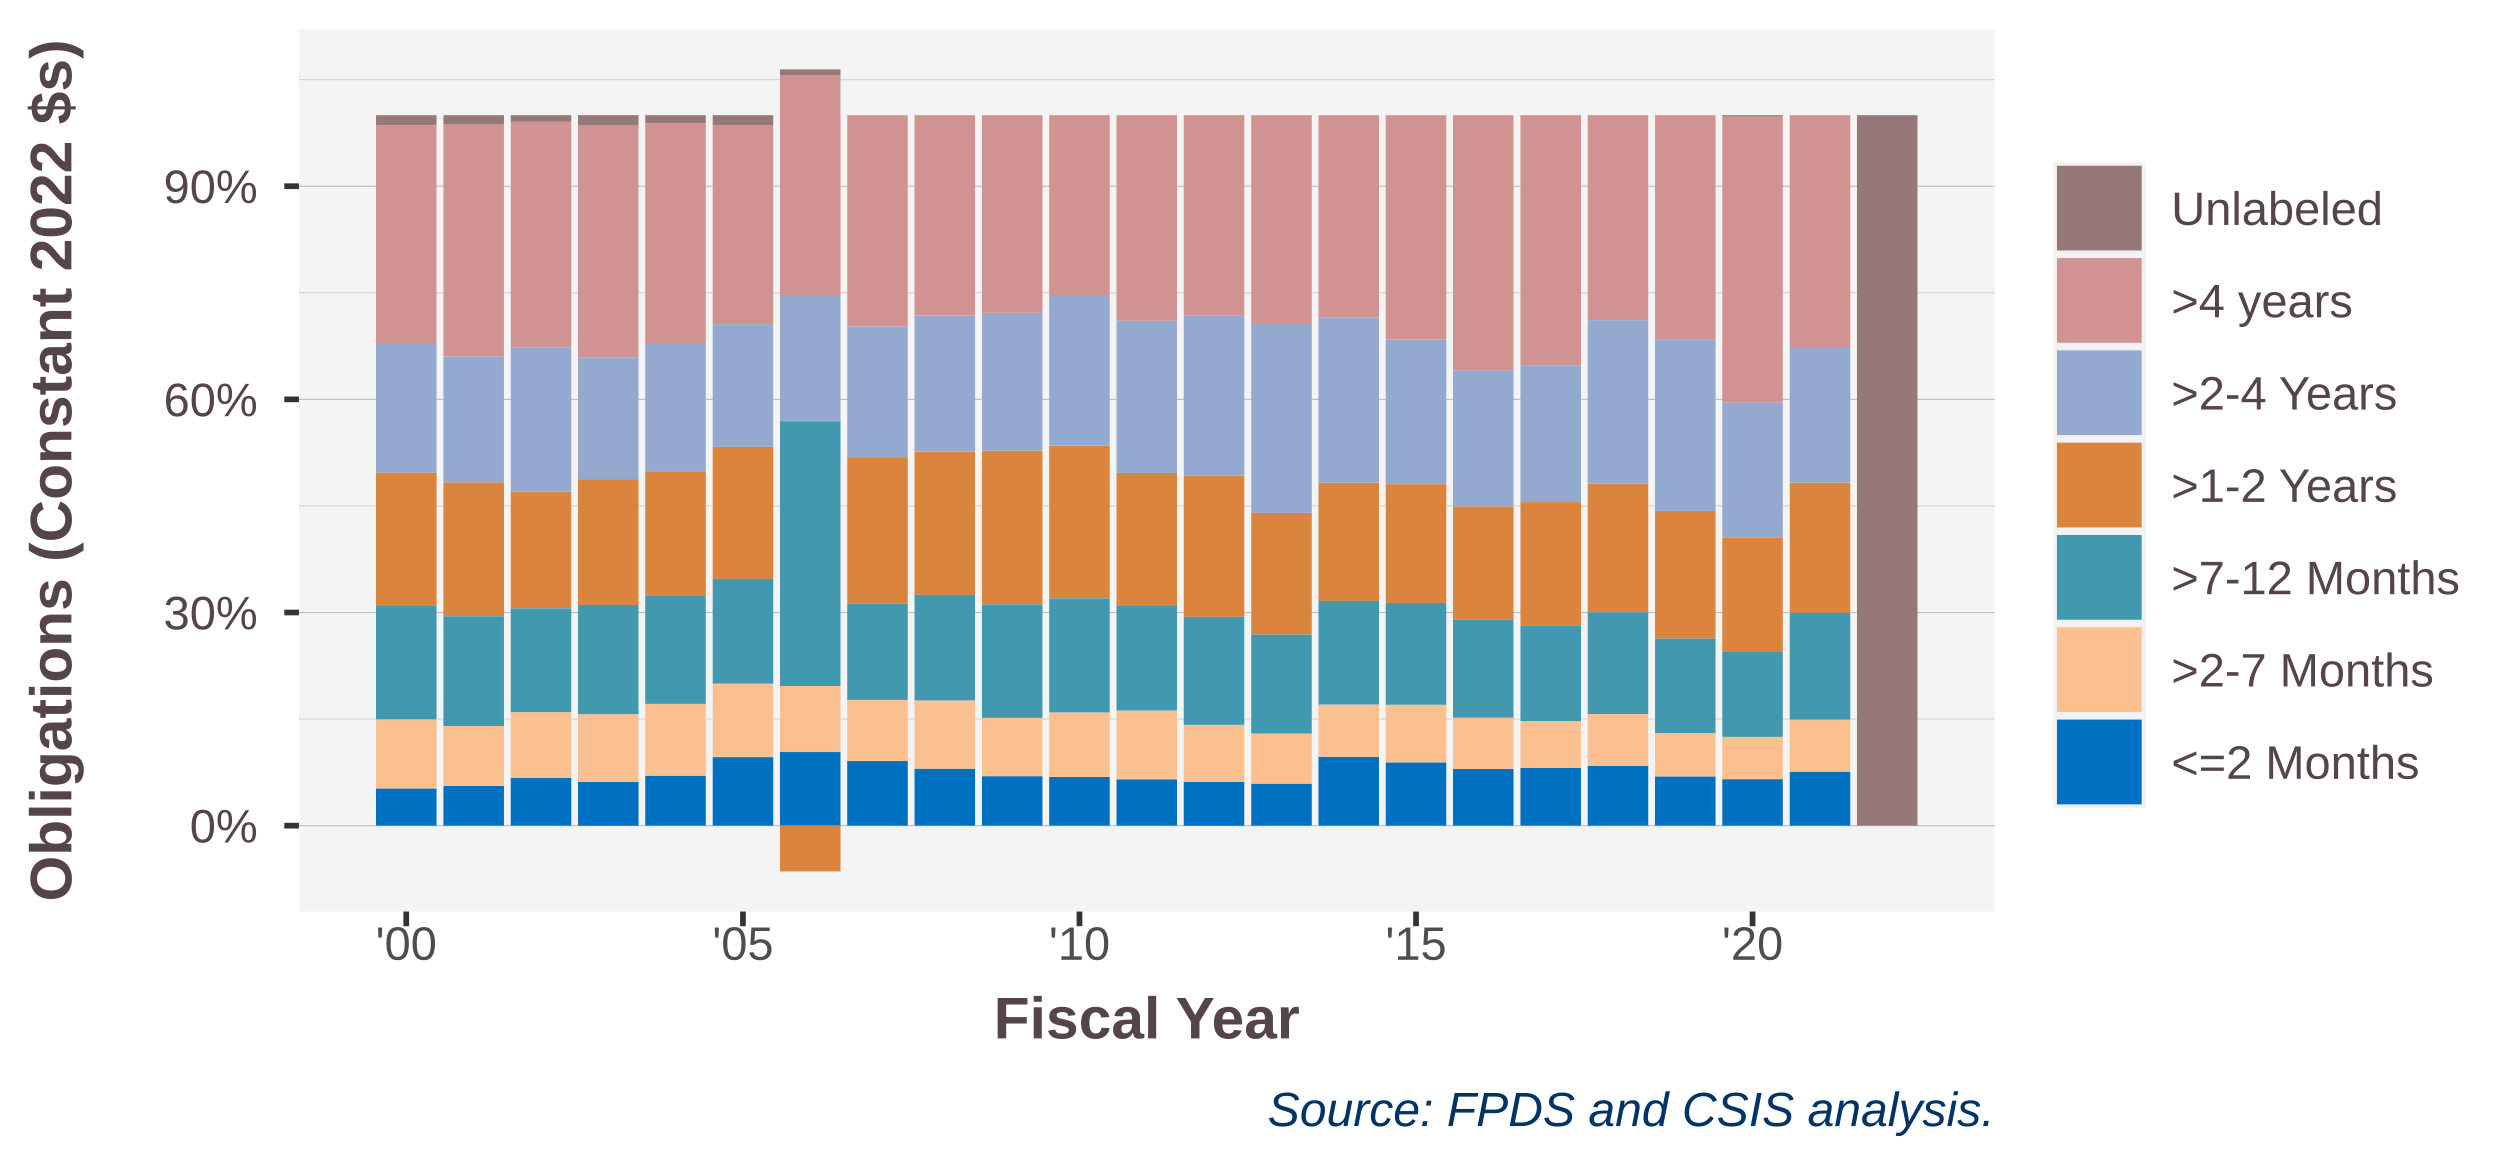
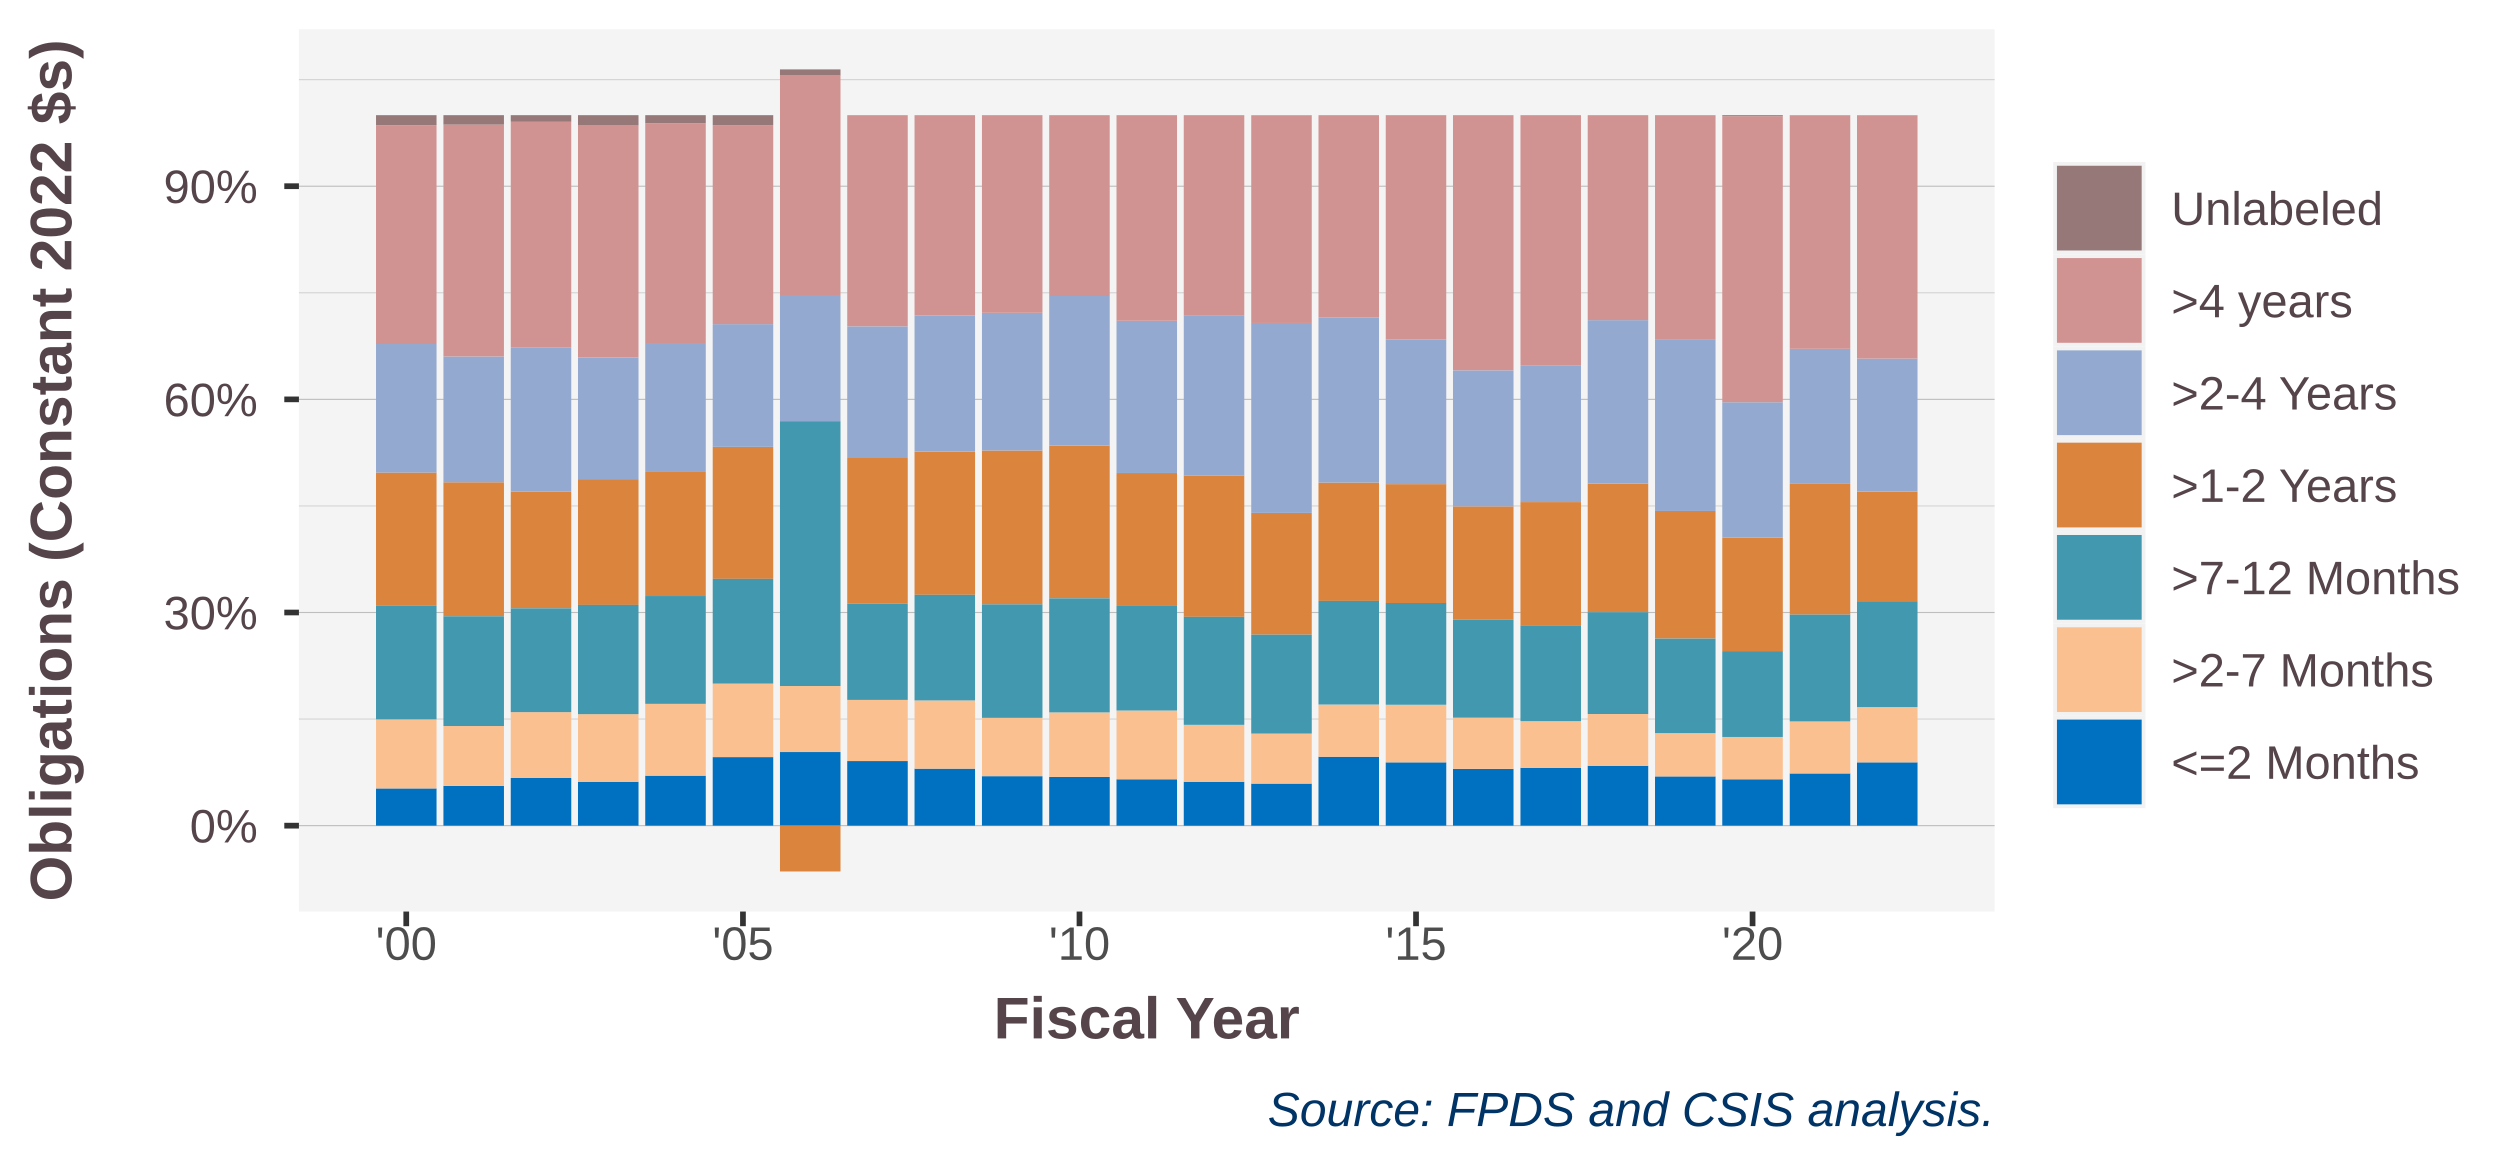
<svg xmlns="http://www.w3.org/2000/svg" class="svglite" width="468.00pt" height="216.00pt" viewBox="0 0 468.00 216.00">
  <defs>
    <style type="text/css">
    .svglite line, .svglite polyline, .svglite polygon, .svglite path, .svglite rect, .svglite circle {
      fill: none;
      stroke: #000000;
      stroke-linecap: round;
      stroke-linejoin: round;
      stroke-miterlimit: 10.00;
    }
    .svglite text {
      white-space: pre;
    }
  </style>
  </defs>
  <rect width="100%" height="100%" style="stroke: none; fill: #FFFFFF;" />
  <defs>
    <clipPath id="cpMC4wMHw0NjguMDB8MC4wMHwyMTYuMDA=">
      <rect x="0.00" y="0.00" width="468.00" height="216.00" />
    </clipPath>
  </defs>
  <g clip-path="url(#cpMC4wMHw0NjguMDB8MC4wMHwyMTYuMDA=)">
    <rect x="0.00" y="0.00" width="468.00" height="216.00" style="stroke-width: 1.07; stroke: #FFFFFF; fill: #FFFFFF;" />
  </g>
  <defs>
    <clipPath id="cpNTUuOTZ8MzczLjM5fDUuNDh8MTcwLjY0">
      <rect x="55.96" y="5.48" width="317.43" height="165.16" />
    </clipPath>
  </defs>
  <g clip-path="url(#cpNTUuOTZ8MzczLjM5fDUuNDh8MTcwLjY0)">
    <rect x="55.96" y="5.48" width="317.43" height="165.16" style="stroke-width: 1.07; stroke: none; fill: #F4F4F4;" />
    <polyline points="55.96,134.61 373.39,134.61 " style="stroke-width: 0.21; stroke: #D3D3D3; stroke-linecap: butt;" />
    <polyline points="55.96,94.71 373.39,94.71 " style="stroke-width: 0.21; stroke: #D3D3D3; stroke-linecap: butt;" />
    <polyline points="55.96,54.81 373.39,54.81 " style="stroke-width: 0.21; stroke: #D3D3D3; stroke-linecap: butt;" />
    <polyline points="55.96,14.91 373.39,14.91 " style="stroke-width: 0.21; stroke: #D3D3D3; stroke-linecap: butt;" />
    <polyline points="55.96,154.56 373.39,154.56 " style="stroke-width: 0.21; stroke: #BEBEBE; stroke-linecap: butt;" />
    <polyline points="55.96,114.66 373.39,114.66 " style="stroke-width: 0.21; stroke: #BEBEBE; stroke-linecap: butt;" />
    <polyline points="55.96,74.76 373.39,74.76 " style="stroke-width: 0.21; stroke: #BEBEBE; stroke-linecap: butt;" />
    <polyline points="55.96,34.86 373.39,34.86 " style="stroke-width: 0.21; stroke: #BEBEBE; stroke-linecap: butt;" />
    <rect x="70.39" y="147.59" width="11.33" height="6.97" style="stroke-width: 1.07; stroke: none; stroke-linecap: butt; stroke-linejoin: miter; fill: #0070C0;" />
    <rect x="83.01" y="147.11" width="11.33" height="7.45" style="stroke-width: 1.07; stroke: none; stroke-linecap: butt; stroke-linejoin: miter; fill: #0070C0;" />
    <rect x="95.61" y="145.64" width="11.33" height="8.92" style="stroke-width: 1.07; stroke: none; stroke-linecap: butt; stroke-linejoin: miter; fill: #0070C0;" />
    <rect x="108.20" y="146.34" width="11.33" height="8.23" style="stroke-width: 1.07; stroke: none; stroke-linecap: butt; stroke-linejoin: miter; fill: #0070C0;" />
    <rect x="120.79" y="145.20" width="11.33" height="9.36" style="stroke-width: 1.07; stroke: none; stroke-linecap: butt; stroke-linejoin: miter; fill: #0070C0;" />
    <rect x="133.42" y="141.73" width="11.33" height="12.83" style="stroke-width: 1.07; stroke: none; stroke-linecap: butt; stroke-linejoin: miter; fill: #0070C0;" />
    <rect x="146.01" y="140.78" width="11.33" height="13.78" style="stroke-width: 1.07; stroke: none; stroke-linecap: butt; stroke-linejoin: miter; fill: #0070C0;" />
    <rect x="158.60" y="142.47" width="11.33" height="12.09" style="stroke-width: 1.07; stroke: none; stroke-linecap: butt; stroke-linejoin: miter; fill: #0070C0;" />
    <rect x="171.20" y="143.89" width="11.33" height="10.67" style="stroke-width: 1.07; stroke: none; stroke-linecap: butt; stroke-linejoin: miter; fill: #0070C0;" />
    <rect x="183.82" y="145.30" width="11.33" height="9.26" style="stroke-width: 1.07; stroke: none; stroke-linecap: butt; stroke-linejoin: miter; fill: #0070C0;" />
    <rect x="196.41" y="145.44" width="11.33" height="9.12" style="stroke-width: 1.07; stroke: none; stroke-linecap: butt; stroke-linejoin: miter; fill: #0070C0;" />
    <rect x="209.01" y="145.88" width="11.33" height="8.68" style="stroke-width: 1.07; stroke: none; stroke-linecap: butt; stroke-linejoin: miter; fill: #0070C0;" />
    <rect x="221.60" y="146.34" width="11.33" height="8.23" style="stroke-width: 1.07; stroke: none; stroke-linecap: butt; stroke-linejoin: miter; fill: #0070C0;" />
    <rect x="234.23" y="146.68" width="11.33" height="7.88" style="stroke-width: 1.07; stroke: none; stroke-linecap: butt; stroke-linejoin: miter; fill: #0070C0;" />
    <rect x="246.82" y="141.66" width="11.33" height="12.90" style="stroke-width: 1.07; stroke: none; stroke-linecap: butt; stroke-linejoin: miter; fill: #0070C0;" />
    <rect x="259.41" y="142.71" width="11.33" height="11.85" style="stroke-width: 1.07; stroke: none; stroke-linecap: butt; stroke-linejoin: miter; fill: #0070C0;" />
    <rect x="272.00" y="143.93" width="11.33" height="10.63" style="stroke-width: 1.07; stroke: none; stroke-linecap: butt; stroke-linejoin: miter; fill: #0070C0;" />
    <rect x="284.63" y="143.72" width="11.33" height="10.84" style="stroke-width: 1.07; stroke: none; stroke-linecap: butt; stroke-linejoin: miter; fill: #0070C0;" />
    <rect x="297.22" y="143.35" width="11.33" height="11.21" style="stroke-width: 1.07; stroke: none; stroke-linecap: butt; stroke-linejoin: miter; fill: #0070C0;" />
    <rect x="309.82" y="145.34" width="11.33" height="9.22" style="stroke-width: 1.07; stroke: none; stroke-linecap: butt; stroke-linejoin: miter; fill: #0070C0;" />
-     <rect x="322.41" y="145.86" width="11.33" height="8.70" style="stroke-width: 1.07; stroke: none; stroke-linecap: butt; stroke-linejoin: miter; fill: #0070C0;" />
-     <rect x="335.04" y="144.45" width="11.33" height="10.11" style="stroke-width: 1.07; stroke: none; stroke-linecap: butt; stroke-linejoin: miter; fill: #0070C0;" />
-     <rect x="70.39" y="88.46" width="11.33" height="24.96" style="stroke-width: 1.07; stroke: none; stroke-linecap: butt; stroke-linejoin: miter; fill: #DB843D;" />
+     <rect x="322.41" y="145.88" width="11.33" height="8.68" style="stroke-width: 1.07; stroke: none; stroke-linecap: butt; stroke-linejoin: miter; fill: #0070C0;" />
+     <rect x="335.04" y="144.78" width="11.33" height="9.78" style="stroke-width: 1.07; stroke: none; stroke-linecap: butt; stroke-linejoin: miter; fill: #0070C0;" />
+     <rect x="347.63" y="142.71" width="11.33" height="11.85" style="stroke-width: 1.07; stroke: none; stroke-linecap: butt; stroke-linejoin: miter; fill: #0070C0;" />
+     <rect x="70.39" y="88.45" width="11.33" height="24.96" style="stroke-width: 1.07; stroke: none; stroke-linecap: butt; stroke-linejoin: miter; fill: #DB843D;" />
    <rect x="83.01" y="90.28" width="11.33" height="25.09" style="stroke-width: 1.07; stroke: none; stroke-linecap: butt; stroke-linejoin: miter; fill: #DB843D;" />
    <rect x="95.61" y="92.05" width="11.33" height="21.82" style="stroke-width: 1.07; stroke: none; stroke-linecap: butt; stroke-linejoin: miter; fill: #DB843D;" />
    <rect x="108.20" y="89.69" width="11.33" height="23.55" style="stroke-width: 1.07; stroke: none; stroke-linecap: butt; stroke-linejoin: miter; fill: #DB843D;" />
    <rect x="120.79" y="88.35" width="11.33" height="23.23" style="stroke-width: 1.07; stroke: none; stroke-linecap: butt; stroke-linejoin: miter; fill: #DB843D;" />
    <rect x="133.42" y="83.65" width="11.33" height="24.71" style="stroke-width: 1.07; stroke: none; stroke-linecap: butt; stroke-linejoin: miter; fill: #DB843D;" />
    <rect x="146.01" y="154.56" width="11.33" height="8.58" style="stroke-width: 1.07; stroke: none; stroke-linecap: butt; stroke-linejoin: miter; fill: #DB843D;" />
    <rect x="158.60" y="85.73" width="11.33" height="27.25" style="stroke-width: 1.07; stroke: none; stroke-linecap: butt; stroke-linejoin: miter; fill: #DB843D;" />
    <rect x="171.20" y="84.54" width="11.33" height="26.81" style="stroke-width: 1.07; stroke: none; stroke-linecap: butt; stroke-linejoin: miter; fill: #DB843D;" />
    <rect x="183.82" y="84.33" width="11.33" height="28.82" style="stroke-width: 1.07; stroke: none; stroke-linecap: butt; stroke-linejoin: miter; fill: #DB843D;" />
    <rect x="196.41" y="83.41" width="11.33" height="28.59" style="stroke-width: 1.07; stroke: none; stroke-linecap: butt; stroke-linejoin: miter; fill: #DB843D;" />
-     <rect x="209.01" y="88.54" width="11.33" height="24.78" style="stroke-width: 1.07; stroke: none; stroke-linecap: butt; stroke-linejoin: miter; fill: #DB843D;" />
+     <rect x="209.01" y="88.55" width="11.33" height="24.76" style="stroke-width: 1.07; stroke: none; stroke-linecap: butt; stroke-linejoin: miter; fill: #DB843D;" />
    <rect x="221.60" y="89.04" width="11.33" height="26.43" style="stroke-width: 1.07; stroke: none; stroke-linecap: butt; stroke-linejoin: miter; fill: #DB843D;" />
    <rect x="234.23" y="96.01" width="11.33" height="22.80" style="stroke-width: 1.07; stroke: none; stroke-linecap: butt; stroke-linejoin: miter; fill: #DB843D;" />
    <rect x="246.82" y="90.33" width="11.33" height="22.16" style="stroke-width: 1.07; stroke: none; stroke-linecap: butt; stroke-linejoin: miter; fill: #DB843D;" />
    <rect x="259.41" y="90.63" width="11.33" height="22.25" style="stroke-width: 1.07; stroke: none; stroke-linecap: butt; stroke-linejoin: miter; fill: #DB843D;" />
    <rect x="272.00" y="94.79" width="11.33" height="21.20" style="stroke-width: 1.07; stroke: none; stroke-linecap: butt; stroke-linejoin: miter; fill: #DB843D;" />
    <rect x="284.63" y="93.99" width="11.33" height="23.07" style="stroke-width: 1.07; stroke: none; stroke-linecap: butt; stroke-linejoin: miter; fill: #DB843D;" />
    <rect x="297.22" y="90.51" width="11.33" height="24.10" style="stroke-width: 1.07; stroke: none; stroke-linecap: butt; stroke-linejoin: miter; fill: #DB843D;" />
-     <rect x="309.82" y="95.65" width="11.33" height="23.90" style="stroke-width: 1.07; stroke: none; stroke-linecap: butt; stroke-linejoin: miter; fill: #DB843D;" />
-     <rect x="322.41" y="100.67" width="11.33" height="21.24" style="stroke-width: 1.07; stroke: none; stroke-linecap: butt; stroke-linejoin: miter; fill: #DB843D;" />
-     <rect x="335.04" y="90.32" width="11.33" height="24.42" style="stroke-width: 1.07; stroke: none; stroke-linecap: butt; stroke-linejoin: miter; fill: #DB843D;" />
+     <rect x="309.82" y="95.65" width="11.33" height="23.89" style="stroke-width: 1.07; stroke: none; stroke-linecap: butt; stroke-linejoin: miter; fill: #DB843D;" />
+     <rect x="322.41" y="100.63" width="11.33" height="21.26" style="stroke-width: 1.07; stroke: none; stroke-linecap: butt; stroke-linejoin: miter; fill: #DB843D;" />
+     <rect x="335.04" y="90.59" width="11.33" height="24.47" style="stroke-width: 1.07; stroke: none; stroke-linecap: butt; stroke-linejoin: miter; fill: #DB843D;" />
+     <rect x="347.63" y="92.05" width="11.33" height="20.51" style="stroke-width: 1.07; stroke: none; stroke-linecap: butt; stroke-linejoin: miter; fill: #DB843D;" />
    <rect x="70.39" y="64.40" width="11.33" height="24.06" style="stroke-width: 1.07; stroke: none; stroke-linecap: butt; stroke-linejoin: miter; fill: #93A9CF;" />
    <rect x="83.01" y="66.73" width="11.33" height="23.55" style="stroke-width: 1.07; stroke: none; stroke-linecap: butt; stroke-linejoin: miter; fill: #93A9CF;" />
    <rect x="95.61" y="65.02" width="11.33" height="27.03" style="stroke-width: 1.07; stroke: none; stroke-linecap: butt; stroke-linejoin: miter; fill: #93A9CF;" />
    <rect x="108.20" y="66.92" width="11.33" height="22.77" style="stroke-width: 1.07; stroke: none; stroke-linecap: butt; stroke-linejoin: miter; fill: #93A9CF;" />
    <rect x="120.79" y="64.39" width="11.33" height="23.96" style="stroke-width: 1.07; stroke: none; stroke-linecap: butt; stroke-linejoin: miter; fill: #93A9CF;" />
    <rect x="133.42" y="60.68" width="11.33" height="22.97" style="stroke-width: 1.07; stroke: none; stroke-linecap: butt; stroke-linejoin: miter; fill: #93A9CF;" />
    <rect x="146.01" y="55.22" width="11.33" height="23.63" style="stroke-width: 1.07; stroke: none; stroke-linecap: butt; stroke-linejoin: miter; fill: #93A9CF;" />
    <rect x="158.60" y="61.09" width="11.33" height="24.65" style="stroke-width: 1.07; stroke: none; stroke-linecap: butt; stroke-linejoin: miter; fill: #93A9CF;" />
    <rect x="171.20" y="59.08" width="11.33" height="25.46" style="stroke-width: 1.07; stroke: none; stroke-linecap: butt; stroke-linejoin: miter; fill: #93A9CF;" />
    <rect x="183.82" y="58.57" width="11.33" height="25.76" style="stroke-width: 1.07; stroke: none; stroke-linecap: butt; stroke-linejoin: miter; fill: #93A9CF;" />
    <rect x="196.41" y="55.41" width="11.33" height="28.00" style="stroke-width: 1.07; stroke: none; stroke-linecap: butt; stroke-linejoin: miter; fill: #93A9CF;" />
-     <rect x="209.01" y="60.04" width="11.33" height="28.49" style="stroke-width: 1.07; stroke: none; stroke-linecap: butt; stroke-linejoin: miter; fill: #93A9CF;" />
+     <rect x="209.01" y="60.05" width="11.33" height="28.49" style="stroke-width: 1.07; stroke: none; stroke-linecap: butt; stroke-linejoin: miter; fill: #93A9CF;" />
    <rect x="221.60" y="59.00" width="11.33" height="30.05" style="stroke-width: 1.07; stroke: none; stroke-linecap: butt; stroke-linejoin: miter; fill: #93A9CF;" />
    <rect x="234.23" y="60.46" width="11.33" height="35.55" style="stroke-width: 1.07; stroke: none; stroke-linecap: butt; stroke-linejoin: miter; fill: #93A9CF;" />
    <rect x="246.82" y="59.47" width="11.33" height="30.86" style="stroke-width: 1.07; stroke: none; stroke-linecap: butt; stroke-linejoin: miter; fill: #93A9CF;" />
    <rect x="259.41" y="63.58" width="11.33" height="27.05" style="stroke-width: 1.07; stroke: none; stroke-linecap: butt; stroke-linejoin: miter; fill: #93A9CF;" />
    <rect x="272.00" y="69.33" width="11.33" height="25.46" style="stroke-width: 1.07; stroke: none; stroke-linecap: butt; stroke-linejoin: miter; fill: #93A9CF;" />
    <rect x="284.63" y="68.37" width="11.33" height="25.62" style="stroke-width: 1.07; stroke: none; stroke-linecap: butt; stroke-linejoin: miter; fill: #93A9CF;" />
    <rect x="297.22" y="59.93" width="11.33" height="30.57" style="stroke-width: 1.07; stroke: none; stroke-linecap: butt; stroke-linejoin: miter; fill: #93A9CF;" />
    <rect x="309.82" y="63.62" width="11.33" height="32.03" style="stroke-width: 1.07; stroke: none; stroke-linecap: butt; stroke-linejoin: miter; fill: #93A9CF;" />
-     <rect x="322.41" y="75.37" width="11.33" height="25.31" style="stroke-width: 1.07; stroke: none; stroke-linecap: butt; stroke-linejoin: miter; fill: #93A9CF;" />
-     <rect x="335.04" y="65.15" width="11.33" height="25.17" style="stroke-width: 1.07; stroke: none; stroke-linecap: butt; stroke-linejoin: miter; fill: #93A9CF;" />
+     <rect x="322.41" y="75.30" width="11.33" height="25.33" style="stroke-width: 1.07; stroke: none; stroke-linecap: butt; stroke-linejoin: miter; fill: #93A9CF;" />
+     <rect x="335.04" y="65.30" width="11.33" height="25.28" style="stroke-width: 1.07; stroke: none; stroke-linecap: butt; stroke-linejoin: miter; fill: #93A9CF;" />
+     <rect x="347.63" y="67.13" width="11.33" height="24.91" style="stroke-width: 1.07; stroke: none; stroke-linecap: butt; stroke-linejoin: miter; fill: #93A9CF;" />
    <rect x="70.39" y="134.68" width="11.33" height="12.91" style="stroke-width: 1.07; stroke: none; stroke-linecap: butt; stroke-linejoin: miter; fill: #FAC090;" />
    <rect x="83.01" y="135.91" width="11.33" height="11.20" style="stroke-width: 1.07; stroke: none; stroke-linecap: butt; stroke-linejoin: miter; fill: #FAC090;" />
    <rect x="95.61" y="133.31" width="11.33" height="12.33" style="stroke-width: 1.07; stroke: none; stroke-linecap: butt; stroke-linejoin: miter; fill: #FAC090;" />
    <rect x="108.20" y="133.69" width="11.33" height="12.64" style="stroke-width: 1.07; stroke: none; stroke-linecap: butt; stroke-linejoin: miter; fill: #FAC090;" />
    <rect x="120.79" y="131.76" width="11.33" height="13.44" style="stroke-width: 1.07; stroke: none; stroke-linecap: butt; stroke-linejoin: miter; fill: #FAC090;" />
    <rect x="133.42" y="127.97" width="11.33" height="13.76" style="stroke-width: 1.07; stroke: none; stroke-linecap: butt; stroke-linejoin: miter; fill: #FAC090;" />
    <rect x="146.01" y="128.42" width="11.33" height="12.36" style="stroke-width: 1.07; stroke: none; stroke-linecap: butt; stroke-linejoin: miter; fill: #FAC090;" />
    <rect x="158.60" y="131.02" width="11.33" height="11.45" style="stroke-width: 1.07; stroke: none; stroke-linecap: butt; stroke-linejoin: miter; fill: #FAC090;" />
    <rect x="171.20" y="131.12" width="11.33" height="12.77" style="stroke-width: 1.07; stroke: none; stroke-linecap: butt; stroke-linejoin: miter; fill: #FAC090;" />
    <rect x="183.82" y="134.38" width="11.33" height="10.92" style="stroke-width: 1.07; stroke: none; stroke-linecap: butt; stroke-linejoin: miter; fill: #FAC090;" />
    <rect x="196.41" y="133.36" width="11.33" height="12.08" style="stroke-width: 1.07; stroke: none; stroke-linecap: butt; stroke-linejoin: miter; fill: #FAC090;" />
    <rect x="209.01" y="133.01" width="11.33" height="12.87" style="stroke-width: 1.07; stroke: none; stroke-linecap: butt; stroke-linejoin: miter; fill: #FAC090;" />
    <rect x="221.60" y="135.69" width="11.33" height="10.64" style="stroke-width: 1.07; stroke: none; stroke-linecap: butt; stroke-linejoin: miter; fill: #FAC090;" />
    <rect x="234.23" y="137.34" width="11.33" height="9.35" style="stroke-width: 1.07; stroke: none; stroke-linecap: butt; stroke-linejoin: miter; fill: #FAC090;" />
    <rect x="246.82" y="131.90" width="11.33" height="9.77" style="stroke-width: 1.07; stroke: none; stroke-linecap: butt; stroke-linejoin: miter; fill: #FAC090;" />
    <rect x="259.41" y="131.93" width="11.33" height="10.78" style="stroke-width: 1.07; stroke: none; stroke-linecap: butt; stroke-linejoin: miter; fill: #FAC090;" />
    <rect x="272.00" y="134.35" width="11.33" height="9.58" style="stroke-width: 1.07; stroke: none; stroke-linecap: butt; stroke-linejoin: miter; fill: #FAC090;" />
    <rect x="284.63" y="135.00" width="11.33" height="8.72" style="stroke-width: 1.07; stroke: none; stroke-linecap: butt; stroke-linejoin: miter; fill: #FAC090;" />
    <rect x="297.22" y="133.66" width="11.33" height="9.69" style="stroke-width: 1.07; stroke: none; stroke-linecap: butt; stroke-linejoin: miter; fill: #FAC090;" />
-     <rect x="309.82" y="137.23" width="11.33" height="8.10" style="stroke-width: 1.07; stroke: none; stroke-linecap: butt; stroke-linejoin: miter; fill: #FAC090;" />
-     <rect x="322.41" y="137.93" width="11.33" height="7.93" style="stroke-width: 1.07; stroke: none; stroke-linecap: butt; stroke-linejoin: miter; fill: #FAC090;" />
-     <rect x="335.04" y="134.71" width="11.33" height="9.74" style="stroke-width: 1.07; stroke: none; stroke-linecap: butt; stroke-linejoin: miter; fill: #FAC090;" />
+     <rect x="309.82" y="137.24" width="11.33" height="8.10" style="stroke-width: 1.07; stroke: none; stroke-linecap: butt; stroke-linejoin: miter; fill: #FAC090;" />
+     <rect x="322.41" y="137.95" width="11.33" height="7.93" style="stroke-width: 1.07; stroke: none; stroke-linecap: butt; stroke-linejoin: miter; fill: #FAC090;" />
+     <rect x="335.04" y="135.05" width="11.33" height="9.74" style="stroke-width: 1.07; stroke: none; stroke-linecap: butt; stroke-linejoin: miter; fill: #FAC090;" />
+     <rect x="347.63" y="132.36" width="11.33" height="10.35" style="stroke-width: 1.07; stroke: none; stroke-linecap: butt; stroke-linejoin: miter; fill: #FAC090;" />
    <rect x="70.39" y="23.44" width="11.33" height="40.96" style="stroke-width: 1.07; stroke: none; stroke-linecap: butt; stroke-linejoin: miter; fill: #D19392;" />
    <rect x="83.01" y="23.33" width="11.33" height="43.40" style="stroke-width: 1.07; stroke: none; stroke-linecap: butt; stroke-linejoin: miter; fill: #D19392;" />
    <rect x="95.61" y="22.80" width="11.33" height="42.22" style="stroke-width: 1.07; stroke: none; stroke-linecap: butt; stroke-linejoin: miter; fill: #D19392;" />
    <rect x="108.20" y="23.50" width="11.33" height="43.42" style="stroke-width: 1.07; stroke: none; stroke-linecap: butt; stroke-linejoin: miter; fill: #D19392;" />
    <rect x="120.79" y="23.08" width="11.33" height="41.31" style="stroke-width: 1.07; stroke: none; stroke-linecap: butt; stroke-linejoin: miter; fill: #D19392;" />
    <rect x="133.42" y="23.42" width="11.33" height="37.26" style="stroke-width: 1.07; stroke: none; stroke-linecap: butt; stroke-linejoin: miter; fill: #D19392;" />
    <rect x="146.01" y="14.14" width="11.33" height="41.09" style="stroke-width: 1.07; stroke: none; stroke-linecap: butt; stroke-linejoin: miter; fill: #D19392;" />
    <rect x="158.60" y="21.56" width="11.33" height="39.52" style="stroke-width: 1.07; stroke: none; stroke-linecap: butt; stroke-linejoin: miter; fill: #D19392;" />
    <rect x="171.20" y="21.56" width="11.33" height="37.52" style="stroke-width: 1.07; stroke: none; stroke-linecap: butt; stroke-linejoin: miter; fill: #D19392;" />
    <rect x="183.82" y="21.56" width="11.33" height="37.00" style="stroke-width: 1.07; stroke: none; stroke-linecap: butt; stroke-linejoin: miter; fill: #D19392;" />
    <rect x="196.41" y="21.56" width="11.33" height="33.85" style="stroke-width: 1.07; stroke: none; stroke-linecap: butt; stroke-linejoin: miter; fill: #D19392;" />
-     <rect x="209.01" y="21.56" width="11.33" height="38.48" style="stroke-width: 1.07; stroke: none; stroke-linecap: butt; stroke-linejoin: miter; fill: #D19392;" />
+     <rect x="209.01" y="21.56" width="11.33" height="38.49" style="stroke-width: 1.07; stroke: none; stroke-linecap: butt; stroke-linejoin: miter; fill: #D19392;" />
    <rect x="221.60" y="21.56" width="11.33" height="37.43" style="stroke-width: 1.07; stroke: none; stroke-linecap: butt; stroke-linejoin: miter; fill: #D19392;" />
    <rect x="234.23" y="21.57" width="11.33" height="38.89" style="stroke-width: 1.07; stroke: none; stroke-linecap: butt; stroke-linejoin: miter; fill: #D19392;" />
    <rect x="246.82" y="21.56" width="11.33" height="37.91" style="stroke-width: 1.07; stroke: none; stroke-linecap: butt; stroke-linejoin: miter; fill: #D19392;" />
    <rect x="259.41" y="21.56" width="11.33" height="42.02" style="stroke-width: 1.07; stroke: none; stroke-linecap: butt; stroke-linejoin: miter; fill: #D19392;" />
    <rect x="272.00" y="21.56" width="11.33" height="47.76" style="stroke-width: 1.07; stroke: none; stroke-linecap: butt; stroke-linejoin: miter; fill: #D19392;" />
    <rect x="284.63" y="21.56" width="11.33" height="46.81" style="stroke-width: 1.07; stroke: none; stroke-linecap: butt; stroke-linejoin: miter; fill: #D19392;" />
    <rect x="297.22" y="21.56" width="11.33" height="38.37" style="stroke-width: 1.07; stroke: none; stroke-linecap: butt; stroke-linejoin: miter; fill: #D19392;" />
    <rect x="309.82" y="21.56" width="11.33" height="42.06" style="stroke-width: 1.07; stroke: none; stroke-linecap: butt; stroke-linejoin: miter; fill: #D19392;" />
-     <rect x="322.41" y="21.84" width="11.33" height="53.53" style="stroke-width: 1.07; stroke: none; stroke-linecap: butt; stroke-linejoin: miter; fill: #D19392;" />
-     <rect x="335.04" y="21.59" width="11.33" height="43.56" style="stroke-width: 1.07; stroke: none; stroke-linecap: butt; stroke-linejoin: miter; fill: #D19392;" />
+     <rect x="322.41" y="21.75" width="11.33" height="53.55" style="stroke-width: 1.07; stroke: none; stroke-linecap: butt; stroke-linejoin: miter; fill: #D19392;" />
+     <rect x="335.04" y="21.57" width="11.33" height="43.73" style="stroke-width: 1.07; stroke: none; stroke-linecap: butt; stroke-linejoin: miter; fill: #D19392;" />
+     <rect x="347.63" y="21.60" width="11.33" height="45.53" style="stroke-width: 1.07; stroke: none; stroke-linecap: butt; stroke-linejoin: miter; fill: #D19392;" />
    <rect x="70.39" y="113.41" width="11.33" height="21.26" style="stroke-width: 1.07; stroke: none; stroke-linecap: butt; stroke-linejoin: miter; fill: #4198AF;" />
    <rect x="83.01" y="115.37" width="11.33" height="20.54" style="stroke-width: 1.07; stroke: none; stroke-linecap: butt; stroke-linejoin: miter; fill: #4198AF;" />
    <rect x="95.61" y="113.88" width="11.33" height="19.43" style="stroke-width: 1.07; stroke: none; stroke-linecap: butt; stroke-linejoin: miter; fill: #4198AF;" />
    <rect x="108.20" y="113.23" width="11.33" height="20.46" style="stroke-width: 1.07; stroke: none; stroke-linecap: butt; stroke-linejoin: miter; fill: #4198AF;" />
    <rect x="120.79" y="111.58" width="11.33" height="20.18" style="stroke-width: 1.07; stroke: none; stroke-linecap: butt; stroke-linejoin: miter; fill: #4198AF;" />
    <rect x="133.42" y="108.36" width="11.33" height="19.61" style="stroke-width: 1.07; stroke: none; stroke-linecap: butt; stroke-linejoin: miter; fill: #4198AF;" />
    <rect x="146.01" y="78.85" width="11.33" height="49.57" style="stroke-width: 1.07; stroke: none; stroke-linecap: butt; stroke-linejoin: miter; fill: #4198AF;" />
    <rect x="158.60" y="112.98" width="11.33" height="18.04" style="stroke-width: 1.07; stroke: none; stroke-linecap: butt; stroke-linejoin: miter; fill: #4198AF;" />
    <rect x="171.20" y="111.35" width="11.33" height="19.77" style="stroke-width: 1.07; stroke: none; stroke-linecap: butt; stroke-linejoin: miter; fill: #4198AF;" />
    <rect x="183.82" y="113.14" width="11.33" height="21.24" style="stroke-width: 1.07; stroke: none; stroke-linecap: butt; stroke-linejoin: miter; fill: #4198AF;" />
    <rect x="196.41" y="112.01" width="11.33" height="21.35" style="stroke-width: 1.07; stroke: none; stroke-linecap: butt; stroke-linejoin: miter; fill: #4198AF;" />
    <rect x="209.01" y="113.31" width="11.33" height="19.70" style="stroke-width: 1.07; stroke: none; stroke-linecap: butt; stroke-linejoin: miter; fill: #4198AF;" />
    <rect x="221.60" y="115.47" width="11.33" height="20.22" style="stroke-width: 1.07; stroke: none; stroke-linecap: butt; stroke-linejoin: miter; fill: #4198AF;" />
    <rect x="234.23" y="118.81" width="11.33" height="18.52" style="stroke-width: 1.07; stroke: none; stroke-linecap: butt; stroke-linejoin: miter; fill: #4198AF;" />
    <rect x="246.82" y="112.49" width="11.33" height="19.40" style="stroke-width: 1.07; stroke: none; stroke-linecap: butt; stroke-linejoin: miter; fill: #4198AF;" />
    <rect x="259.41" y="112.88" width="11.33" height="19.05" style="stroke-width: 1.07; stroke: none; stroke-linecap: butt; stroke-linejoin: miter; fill: #4198AF;" />
    <rect x="272.00" y="115.99" width="11.33" height="18.36" style="stroke-width: 1.07; stroke: none; stroke-linecap: butt; stroke-linejoin: miter; fill: #4198AF;" />
    <rect x="284.63" y="117.06" width="11.33" height="17.94" style="stroke-width: 1.07; stroke: none; stroke-linecap: butt; stroke-linejoin: miter; fill: #4198AF;" />
    <rect x="297.22" y="114.61" width="11.33" height="19.05" style="stroke-width: 1.07; stroke: none; stroke-linecap: butt; stroke-linejoin: miter; fill: #4198AF;" />
-     <rect x="309.82" y="119.54" width="11.33" height="17.69" style="stroke-width: 1.07; stroke: none; stroke-linecap: butt; stroke-linejoin: miter; fill: #4198AF;" />
-     <rect x="322.41" y="121.91" width="11.33" height="16.03" style="stroke-width: 1.07; stroke: none; stroke-linecap: butt; stroke-linejoin: miter; fill: #4198AF;" />
-     <rect x="335.04" y="114.73" width="11.33" height="19.98" style="stroke-width: 1.07; stroke: none; stroke-linecap: butt; stroke-linejoin: miter; fill: #4198AF;" />
+     <rect x="309.82" y="119.55" width="11.33" height="17.69" style="stroke-width: 1.07; stroke: none; stroke-linecap: butt; stroke-linejoin: miter; fill: #4198AF;" />
+     <rect x="322.41" y="121.89" width="11.33" height="16.07" style="stroke-width: 1.07; stroke: none; stroke-linecap: butt; stroke-linejoin: miter; fill: #4198AF;" />
+     <rect x="335.04" y="115.06" width="11.33" height="19.99" style="stroke-width: 1.07; stroke: none; stroke-linecap: butt; stroke-linejoin: miter; fill: #4198AF;" />
+     <rect x="347.63" y="112.55" width="11.33" height="19.81" style="stroke-width: 1.07; stroke: none; stroke-linecap: butt; stroke-linejoin: miter; fill: #4198AF;" />
    <rect x="70.39" y="21.56" width="11.33" height="1.88" style="stroke-width: 1.07; stroke: none; stroke-linecap: butt; stroke-linejoin: miter; fill: #967878;" />
    <rect x="83.01" y="21.56" width="11.33" height="1.77" style="stroke-width: 1.07; stroke: none; stroke-linecap: butt; stroke-linejoin: miter; fill: #967878;" />
    <rect x="95.61" y="21.56" width="11.33" height="1.24" style="stroke-width: 1.07; stroke: none; stroke-linecap: butt; stroke-linejoin: miter; fill: #967878;" />
    <rect x="108.20" y="21.56" width="11.33" height="1.94" style="stroke-width: 1.07; stroke: none; stroke-linecap: butt; stroke-linejoin: miter; fill: #967878;" />
    <rect x="120.79" y="21.56" width="11.33" height="1.52" style="stroke-width: 1.07; stroke: none; stroke-linecap: butt; stroke-linejoin: miter; fill: #967878;" />
    <rect x="133.42" y="21.56" width="11.33" height="1.86" style="stroke-width: 1.07; stroke: none; stroke-linecap: butt; stroke-linejoin: miter; fill: #967878;" />
    <rect x="146.01" y="12.99" width="11.33" height="1.15" style="stroke-width: 1.07; stroke: none; stroke-linecap: butt; stroke-linejoin: miter; fill: #967878;" />
    <rect x="158.60" y="21.56" width="11.33" height="0.001" style="stroke-width: 1.07; stroke: none; stroke-linecap: butt; stroke-linejoin: miter; fill: #967878;" />
    <rect x="171.20" y="21.56" width="11.33" height="0" style="stroke-width: 1.07; stroke: none; stroke-linecap: butt; stroke-linejoin: miter; fill: #967878;" />
    <rect x="183.82" y="154.56" width="11.33" height="0" style="stroke-width: 1.07; stroke: none; stroke-linecap: butt; stroke-linejoin: miter; fill: #967878;" />
    <rect x="196.41" y="154.56" width="11.33" height="0" style="stroke-width: 1.07; stroke: none; stroke-linecap: butt; stroke-linejoin: miter; fill: #967878;" />
    <rect x="209.01" y="21.56" width="11.33" height="0" style="stroke-width: 1.07; stroke: none; stroke-linecap: butt; stroke-linejoin: miter; fill: #967878;" />
    <rect x="221.60" y="21.56" width="11.33" height="0.001" style="stroke-width: 1.07; stroke: none; stroke-linecap: butt; stroke-linejoin: miter; fill: #967878;" />
    <rect x="234.23" y="21.56" width="11.33" height="0.007" style="stroke-width: 1.07; stroke: none; stroke-linecap: butt; stroke-linejoin: miter; fill: #967878;" />
    <rect x="246.82" y="154.56" width="11.33" height="0.001" style="stroke-width: 1.07; stroke: none; stroke-linecap: butt; stroke-linejoin: miter; fill: #967878;" />
    <rect x="259.41" y="154.56" width="11.33" height="0" style="stroke-width: 1.07; stroke: none; stroke-linecap: butt; stroke-linejoin: miter; fill: #967878;" />
    <rect x="272.00" y="154.56" width="11.33" height="0.001" style="stroke-width: 1.07; stroke: none; stroke-linecap: butt; stroke-linejoin: miter; fill: #967878;" />
    <rect x="284.63" y="21.56" width="11.33" height="0" style="stroke-width: 1.07; stroke: none; stroke-linecap: butt; stroke-linejoin: miter; fill: #967878;" />
    <rect x="297.22" y="154.56" width="11.33" height="0.003" style="stroke-width: 1.07; stroke: none; stroke-linecap: butt; stroke-linejoin: miter; fill: #967878;" />
    <rect x="309.82" y="154.56" width="11.33" height="0.003" style="stroke-width: 1.07; stroke: none; stroke-linecap: butt; stroke-linejoin: miter; fill: #967878;" />
-     <rect x="322.41" y="21.56" width="11.33" height="0.28" style="stroke-width: 1.07; stroke: none; stroke-linecap: butt; stroke-linejoin: miter; fill: #967878;" />
-     <rect x="335.04" y="21.56" width="11.33" height="0.027" style="stroke-width: 1.07; stroke: none; stroke-linecap: butt; stroke-linejoin: miter; fill: #967878;" />
-     <rect x="347.63" y="21.56" width="11.33" height="133.00" style="stroke-width: 1.07; stroke: none; stroke-linecap: butt; stroke-linejoin: miter; fill: #967878;" />
+     <rect x="322.41" y="21.56" width="11.33" height="0.19" style="stroke-width: 1.07; stroke: none; stroke-linecap: butt; stroke-linejoin: miter; fill: #967878;" />
+     <rect x="335.04" y="21.56" width="11.33" height="0.01" style="stroke-width: 1.07; stroke: none; stroke-linecap: butt; stroke-linejoin: miter; fill: #967878;" />
+     <rect x="347.63" y="21.56" width="11.33" height="0.038" style="stroke-width: 1.07; stroke: none; stroke-linecap: butt; stroke-linejoin: miter; fill: #967878;" />
  </g>
  <g clip-path="url(#cpMC4wMHw0NjguMDB8MC4wMHwyMTYuMDA=)">
    <text x="48.24" y="157.71" text-anchor="end" style="font-size: 8.80px;fill: #554449; font-family: &quot;Arial&quot;;" textLength="12.72px" lengthAdjust="spacingAndGlyphs">0%</text>
    <text x="48.24" y="117.81" text-anchor="end" style="font-size: 8.80px;fill: #554449; font-family: &quot;Arial&quot;;" textLength="17.62px" lengthAdjust="spacingAndGlyphs">30%</text>
    <text x="48.24" y="77.91" text-anchor="end" style="font-size: 8.80px;fill: #554449; font-family: &quot;Arial&quot;;" textLength="17.62px" lengthAdjust="spacingAndGlyphs">60%</text>
    <text x="48.24" y="38.01" text-anchor="end" style="font-size: 8.80px;fill: #554449; font-family: &quot;Arial&quot;;" textLength="17.62px" lengthAdjust="spacingAndGlyphs">90%</text>
    <polyline points="53.22,154.56 55.96,154.56 " style="stroke-width: 1.07; stroke: #333333; stroke-linecap: butt;" />
    <polyline points="53.22,114.66 55.96,114.66 " style="stroke-width: 1.07; stroke: #333333; stroke-linecap: butt;" />
    <polyline points="53.22,74.76 55.96,74.76 " style="stroke-width: 1.07; stroke: #333333; stroke-linecap: butt;" />
    <polyline points="53.22,34.86 55.96,34.86 " style="stroke-width: 1.07; stroke: #333333; stroke-linecap: butt;" />
    <polyline points="76.05,173.38 76.05,170.64 " style="stroke-width: 1.07; stroke: #333333; stroke-linecap: butt;" />
    <polyline points="139.08,173.38 139.08,170.64 " style="stroke-width: 1.07; stroke: #333333; stroke-linecap: butt;" />
    <polyline points="202.08,173.38 202.08,170.64 " style="stroke-width: 1.07; stroke: #333333; stroke-linecap: butt;" />
    <polyline points="265.08,173.38 265.08,170.64 " style="stroke-width: 1.07; stroke: #333333; stroke-linecap: butt;" />
    <polyline points="328.08,173.38 328.08,170.64 " style="stroke-width: 1.07; stroke: #333333; stroke-linecap: butt;" />
    <text x="76.05" y="179.68" text-anchor="middle" style="font-size: 8.80px;fill: #4D4D4D; font-family: &quot;Arial&quot;;" textLength="11.47px" lengthAdjust="spacingAndGlyphs">'00</text>
    <text x="139.08" y="179.68" text-anchor="middle" style="font-size: 8.80px;fill: #4D4D4D; font-family: &quot;Arial&quot;;" textLength="11.47px" lengthAdjust="spacingAndGlyphs">'05</text>
    <text x="202.08" y="179.68" text-anchor="middle" style="font-size: 8.80px;fill: #4D4D4D; font-family: &quot;Arial&quot;;" textLength="11.47px" lengthAdjust="spacingAndGlyphs">'10</text>
    <text x="265.08" y="179.68" text-anchor="middle" style="font-size: 8.80px;fill: #4D4D4D; font-family: &quot;Arial&quot;;" textLength="11.47px" lengthAdjust="spacingAndGlyphs">'15</text>
    <text x="328.08" y="179.68" text-anchor="middle" style="font-size: 8.80px;fill: #4D4D4D; font-family: &quot;Arial&quot;;" textLength="11.47px" lengthAdjust="spacingAndGlyphs">'20</text>
    <text x="214.67" y="194.39" text-anchor="middle" style="font-size: 11.00px; font-weight: bold;fill: #554449; font-family: &quot;Arial&quot;;" textLength="57.31px" lengthAdjust="spacingAndGlyphs">Fiscal Year</text>
    <text transform="translate(13.36,88.06) rotate(-90)" text-anchor="middle" style="font-size: 11.00px; font-weight: bold;fill: #554449; font-family: &quot;Arial&quot;;" textLength="161.41px" lengthAdjust="spacingAndGlyphs">Obligations (Constant 2022 $s)</text>
    <rect x="384.35" y="24.84" width="78.17" height="126.44" style="stroke-width: 1.07; stroke: none; fill: #FFFFFF;" />
    <rect x="384.35" y="30.32" width="17.28" height="17.28" style="stroke-width: 1.07; stroke: none; fill: #F2F2F2;" />
    <rect x="385.06" y="31.03" width="15.86" height="15.86" style="stroke-width: 1.07; stroke: none; stroke-linecap: butt; stroke-linejoin: miter; fill: #967878;" />
    <rect x="384.35" y="47.60" width="17.28" height="17.28" style="stroke-width: 1.07; stroke: none; fill: #F2F2F2;" />
    <rect x="385.06" y="48.31" width="15.86" height="15.86" style="stroke-width: 1.07; stroke: none; stroke-linecap: butt; stroke-linejoin: miter; fill: #D19392;" />
    <rect x="384.35" y="64.88" width="17.28" height="17.28" style="stroke-width: 1.07; stroke: none; fill: #F2F2F2;" />
    <rect x="385.06" y="65.59" width="15.86" height="15.86" style="stroke-width: 1.07; stroke: none; stroke-linecap: butt; stroke-linejoin: miter; fill: #93A9CF;" />
    <rect x="384.35" y="82.16" width="17.28" height="17.28" style="stroke-width: 1.07; stroke: none; fill: #F2F2F2;" />
    <rect x="385.06" y="82.87" width="15.86" height="15.86" style="stroke-width: 1.07; stroke: none; stroke-linecap: butt; stroke-linejoin: miter; fill: #DB843D;" />
    <rect x="384.35" y="99.44" width="17.28" height="17.28" style="stroke-width: 1.07; stroke: none; fill: #F2F2F2;" />
    <rect x="385.06" y="100.15" width="15.86" height="15.86" style="stroke-width: 1.07; stroke: none; stroke-linecap: butt; stroke-linejoin: miter; fill: #4198AF;" />
    <rect x="384.35" y="116.72" width="17.28" height="17.28" style="stroke-width: 1.07; stroke: none; fill: #F2F2F2;" />
    <rect x="385.06" y="117.43" width="15.86" height="15.86" style="stroke-width: 1.07; stroke: none; stroke-linecap: butt; stroke-linejoin: miter; fill: #FAC090;" />
    <rect x="384.35" y="134.00" width="17.28" height="17.28" style="stroke-width: 1.07; stroke: none; fill: #F2F2F2;" />
    <rect x="385.06" y="134.71" width="15.86" height="15.86" style="stroke-width: 1.07; stroke: none; stroke-linecap: butt; stroke-linejoin: miter; fill: #0070C0;" />
    <text x="406.46" y="42.11" style="font-size: 8.80px;fill: #554449; font-family: &quot;Arial&quot;;" textLength="39.63px" lengthAdjust="spacingAndGlyphs">Unlabeled</text>
    <text x="406.46" y="59.39" style="font-size: 8.80px;fill: #554449; font-family: &quot;Arial&quot;;" textLength="34.01px" lengthAdjust="spacingAndGlyphs">&gt;4 years</text>
    <text x="406.46" y="76.67" style="font-size: 8.80px;fill: #554449; font-family: &quot;Arial&quot;;" textLength="42.34px" lengthAdjust="spacingAndGlyphs">&gt;2-4 Years</text>
    <text x="406.46" y="93.95" style="font-size: 8.80px;fill: #554449; font-family: &quot;Arial&quot;;" textLength="42.34px" lengthAdjust="spacingAndGlyphs">&gt;1-2 Years</text>
    <text x="406.46" y="111.23" style="font-size: 8.80px;fill: #554449; font-family: &quot;Arial&quot;;" textLength="54.07px" lengthAdjust="spacingAndGlyphs">&gt;7-12 Months</text>
    <text x="406.46" y="128.51" style="font-size: 8.80px;fill: #554449; font-family: &quot;Arial&quot;;" textLength="49.18px" lengthAdjust="spacingAndGlyphs">&gt;2-7 Months</text>
    <text x="406.46" y="145.79" style="font-size: 8.80px;fill: #554449; font-family: &quot;Arial&quot;;" textLength="46.49px" lengthAdjust="spacingAndGlyphs">&lt;=2 Months</text>
    <text x="373.39" y="210.80" text-anchor="end" style="font-size: 9.00px; font-style: italic;fill: #003366; font-family: &quot;Arial&quot;;" textLength="136.05px" lengthAdjust="spacingAndGlyphs">Source: FPDS and CSIS analysis.</text>
  </g>
</svg>
